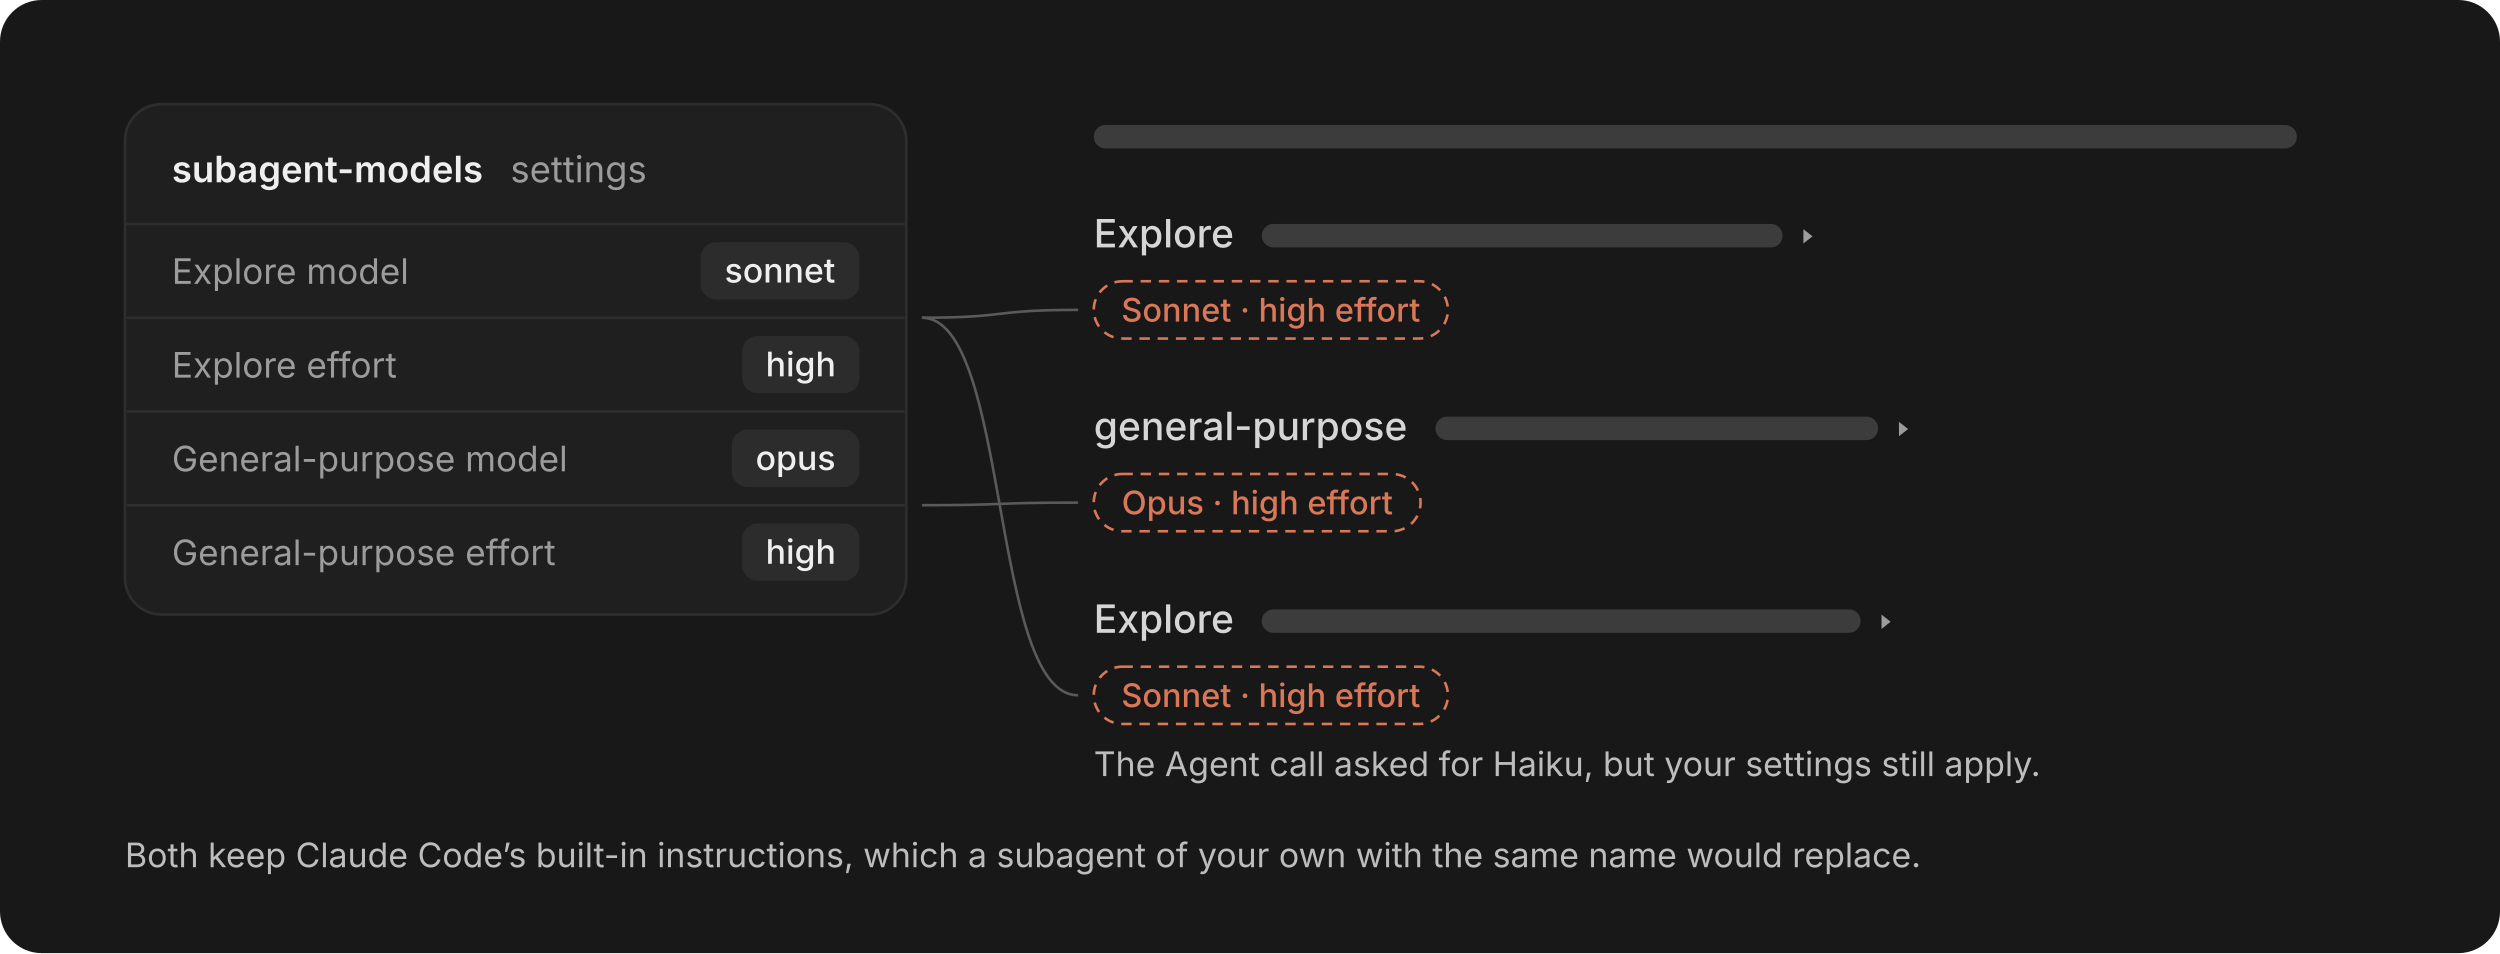
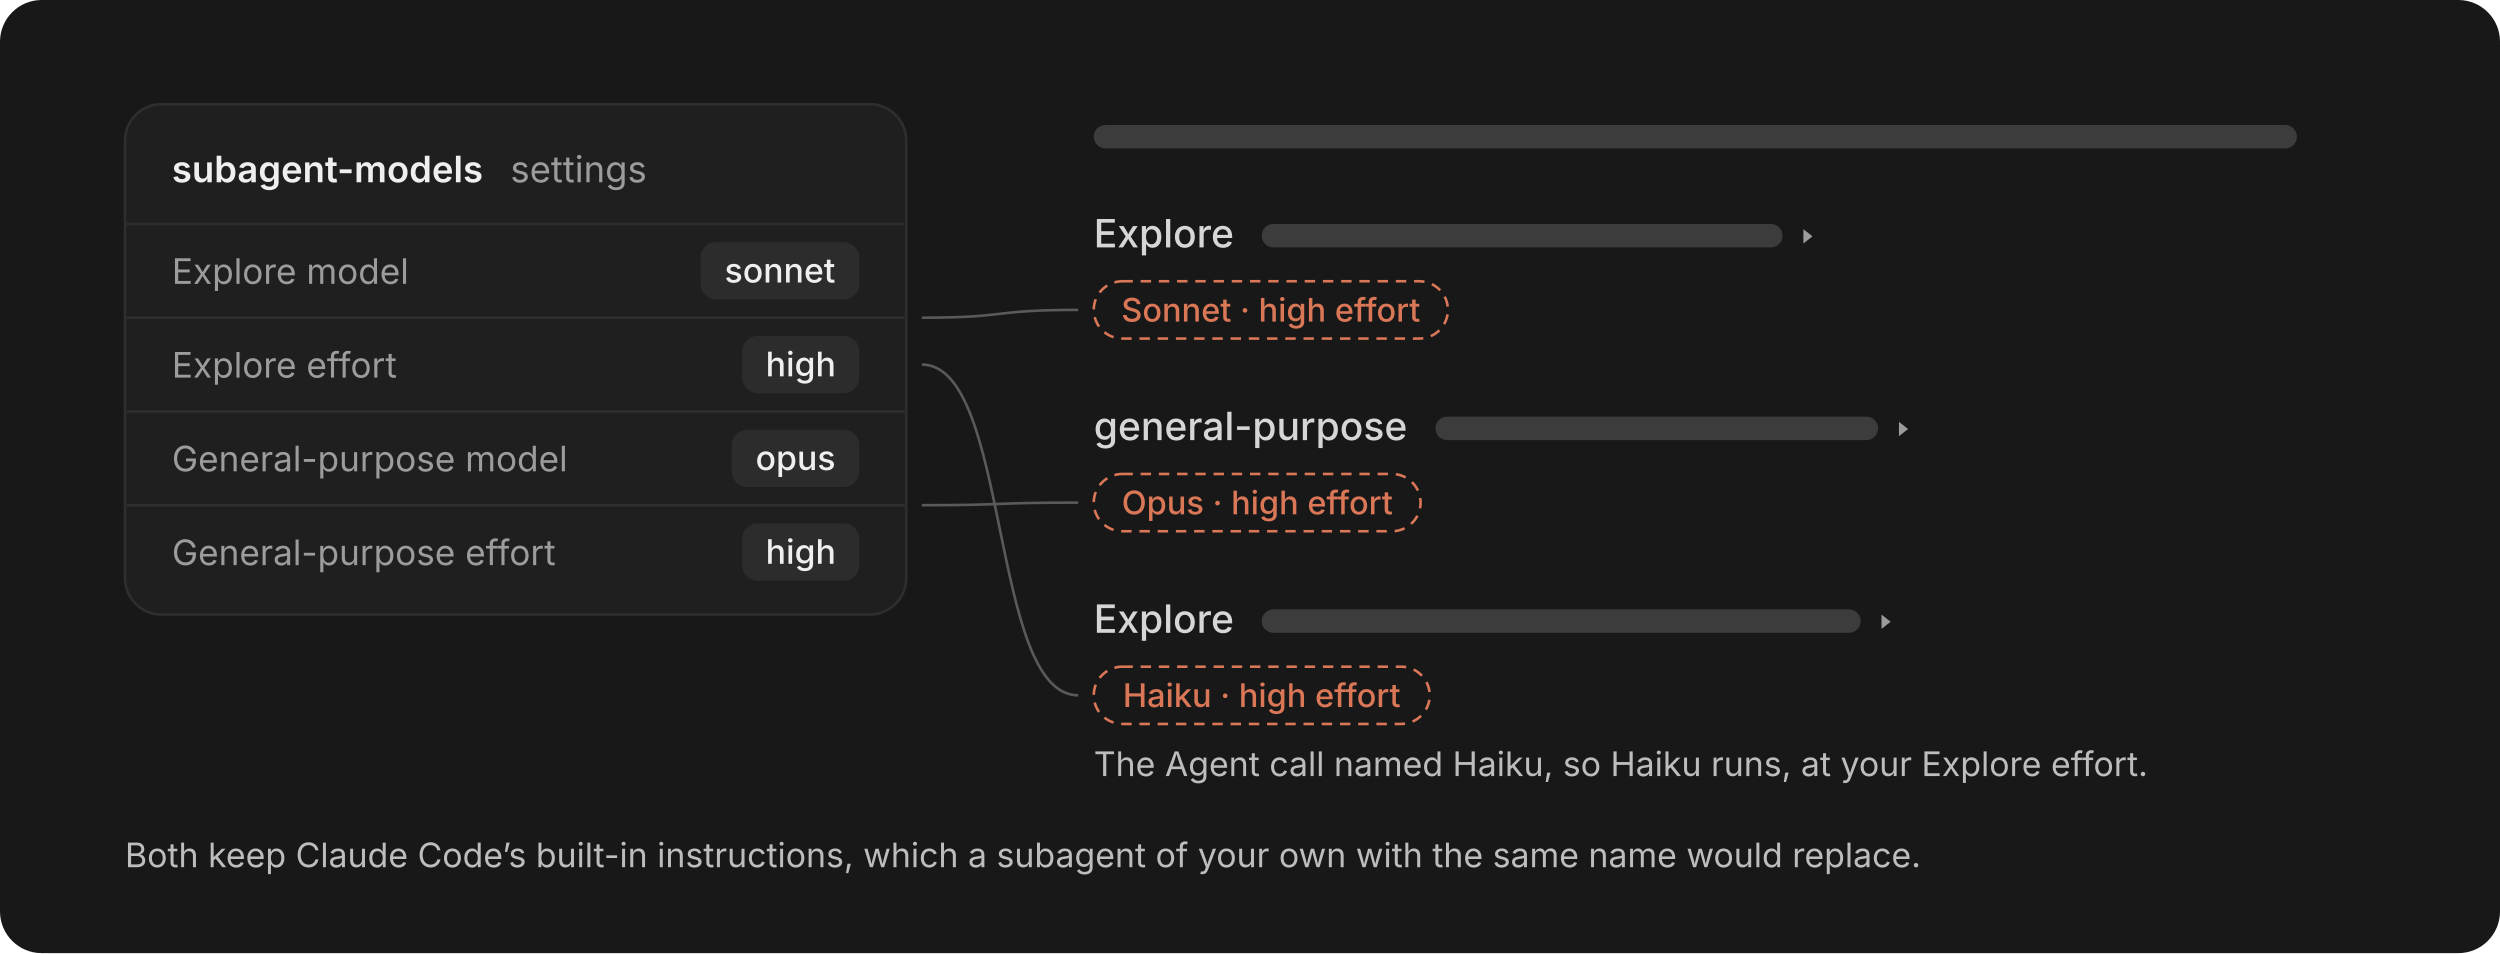
<svg xmlns="http://www.w3.org/2000/svg" width="960" height="366" viewBox="0 0 960 366" role="img" aria-labelledby="title desc">
  <style>text { font-family: -apple-system, BlinkMacSystemFont, "SF Pro Text", "Segoe UI", Inter, Helvetica, Arial, sans-serif; }</style>
  <rect width="960" height="366" rx="16" fill="#181818" />
  <rect x="48.0" y="40.0" width="300.0" height="196.0" rx="14" fill="#1f1f1f" stroke="#2e2e2e" stroke-width="1" />
  <text x="66.0" y="70.0" font-size="14" fill="#efefef" font-weight="600">subagent-models</text>
  <text x="196.0" y="70.0" font-size="14" fill="#9c9c9c">settings</text>
  <line x1="49.0" y1="86.0" x2="347.0" y2="86.0" stroke="#2e2e2e" stroke-width="1" stroke-linecap="round" />
  <text x="66.0" y="109.0" font-size="13.5" fill="#9c9c9c">Explore model</text>
  <rect x="269.0" y="93.0" width="61.0" height="22.0" rx="6" fill="#2c2c2c" />
  <text x="299.5" y="108.5" font-size="13" fill="#efefef" font-weight="500" text-anchor="middle">sonnet</text>
  <line x1="49.0" y1="122.0" x2="347.0" y2="122.0" stroke="#2e2e2e" stroke-width="1" stroke-linecap="round" />
  <text x="66.0" y="145.0" font-size="13.5" fill="#9c9c9c">Explore effort</text>
  <rect x="285.0" y="129.0" width="45.0" height="22.0" rx="6" fill="#2c2c2c" />
  <text x="307.5" y="144.5" font-size="13" fill="#efefef" font-weight="500" text-anchor="middle">high</text>
  <line x1="49.0" y1="158.0" x2="347.0" y2="158.0" stroke="#2e2e2e" stroke-width="1" stroke-linecap="round" />
  <text x="66.0" y="181.0" font-size="13.5" fill="#9c9c9c">General-purpose model</text>
  <rect x="281.0" y="165.0" width="49.0" height="22.0" rx="6" fill="#2c2c2c" />
  <text x="305.5" y="180.5" font-size="13" fill="#efefef" font-weight="500" text-anchor="middle">opus</text>
  <line x1="49.0" y1="194.0" x2="347.0" y2="194.0" stroke="#2e2e2e" stroke-width="1" stroke-linecap="round" />
  <text x="66.0" y="217.0" font-size="13.5" fill="#9c9c9c">General-purpose effort</text>
  <rect x="285.0" y="201.0" width="45.0" height="22.0" rx="6" fill="#2c2c2c" />
  <text x="307.5" y="216.5" font-size="13" fill="#efefef" font-weight="500" text-anchor="middle">high</text>
  <rect x="420.0" y="48.0" width="462.0" height="9.0" rx="4.5" fill="#3c3c3c" />
  <text x="420.0" y="95.0" font-size="15" fill="#d6d6d6" font-weight="500">Explore</text>
  <rect x="484.5" y="86.0" width="200.0" height="9.0" rx="4.5" fill="#3c3c3c" />
  <path d="M692.5 88.0 l3.5 2.75 l-3.5 2.75 z" fill="#9c9c9c" />
  <rect x="420.0" y="108.0" width="136.0" height="22.0" rx="11" fill="none" stroke="#D97757" stroke-width="1" stroke-dasharray="4 3" />
  <text x="488.0" y="123.5" font-size="12.5" fill="#D97757" font-weight="500" text-anchor="middle">Sonnet · high effort</text>
  <path d="M354.0 122.0 C388.0 122.0 380.0 119.0 414.0 119.0" fill="none" stroke="#5a5a5a" stroke-width="1" />
  <text x="420.0" y="169.0" font-size="15" fill="#d6d6d6" font-weight="500">general-purpose</text>
  <rect x="551.2" y="160.0" width="170.0" height="9.0" rx="4.5" fill="#3c3c3c" />
  <path d="M729.2 162.0 l3.5 2.75 l-3.5 2.75 z" fill="#9c9c9c" />
  <rect x="420.0" y="182.0" width="125.5" height="22.0" rx="11" fill="none" stroke="#D97757" stroke-width="1" stroke-dasharray="4 3" />
  <text x="482.8" y="197.5" font-size="12.5" fill="#D97757" font-weight="500" text-anchor="middle">Opus · high effort</text>
  <path d="M354.0 194.0 C388.0 194.0 380.0 193.0 414.0 193.0" fill="none" stroke="#5a5a5a" stroke-width="1" />
  <text x="420.0" y="243.0" font-size="15" fill="#d6d6d6" font-weight="500">Explore</text>
  <rect x="484.5" y="234.0" width="230.0" height="9.0" rx="4.5" fill="#3c3c3c" />
  <path d="M722.5 236.0 l3.5 2.75 l-3.5 2.75 z" fill="#9c9c9c" />
-   <rect x="420.0" y="256.0" width="136.0" height="22.0" rx="11" fill="none" stroke="#D97757" stroke-width="1" stroke-dasharray="4 3" />
-   <text x="488.0" y="271.5" font-size="12.5" fill="#D97757" font-weight="500" text-anchor="middle">Sonnet · high effort</text>
-   <path d="M354.0 122.0 C388.0 122.0 380.0 267.0 414.0 267.0" fill="none" stroke="#5a5a5a" stroke-width="1" />
-   <text x="420.0" y="298.0" font-size="13" fill="#bdbdbd">The Agent call asked for Haiku, but your settings still apply.</text>
+   <rect x="420.0" y="256.0" width="129.0" height="22.0" rx="11" fill="none" stroke="#D97757" stroke-width="1" stroke-dasharray="4 3" />
+   <text x="484.5" y="271.5" font-size="12.5" fill="#D97757" font-weight="500" text-anchor="middle">Haiku · high effort</text>
+   <path d="M354.0 140.0 C388.0 140.0 380.0 267.0 414.0 267.0" fill="none" stroke="#5a5a5a" stroke-width="1" />
+   <text x="420.0" y="298.0" font-size="13" fill="#bdbdbd">The Agent call named Haiku, so Haiku runs, at your Explore effort.</text>
  <text x="48.0" y="333.0" font-size="13" fill="#bdbdbd">Both keep Claude Code’s built-in instructions, which a subagent of your own with the same name would replace.</text>
</svg>
